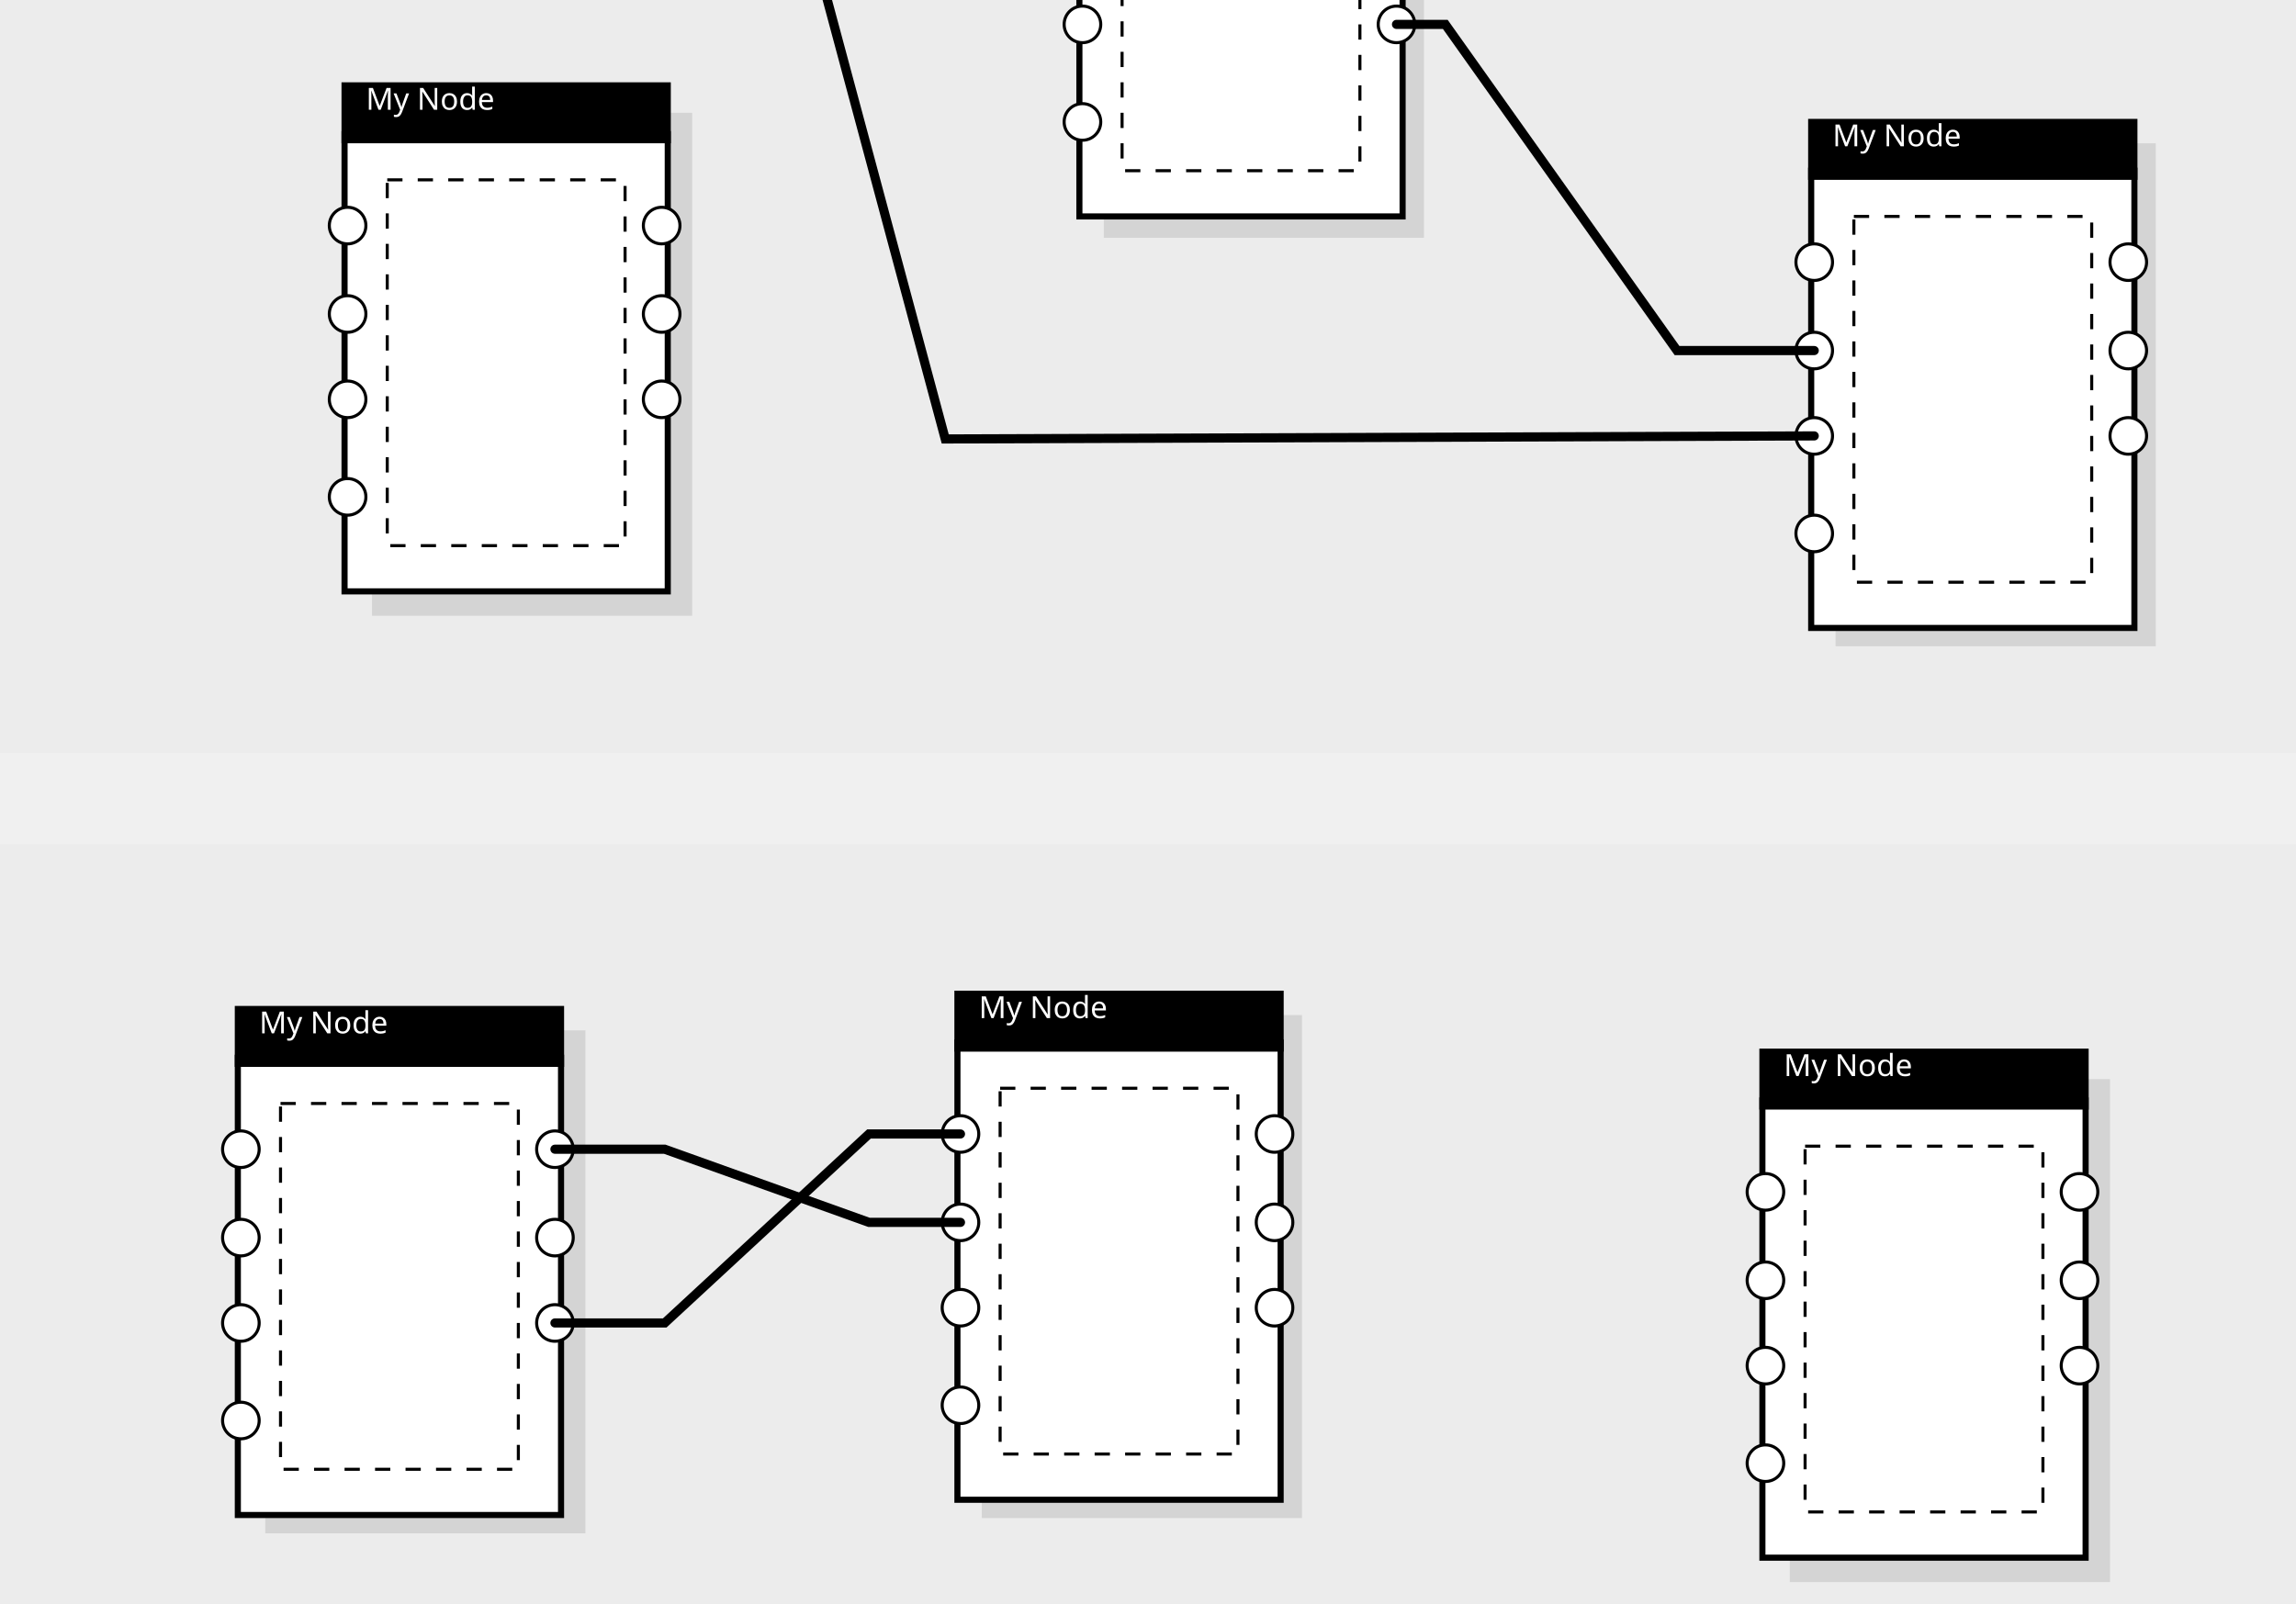
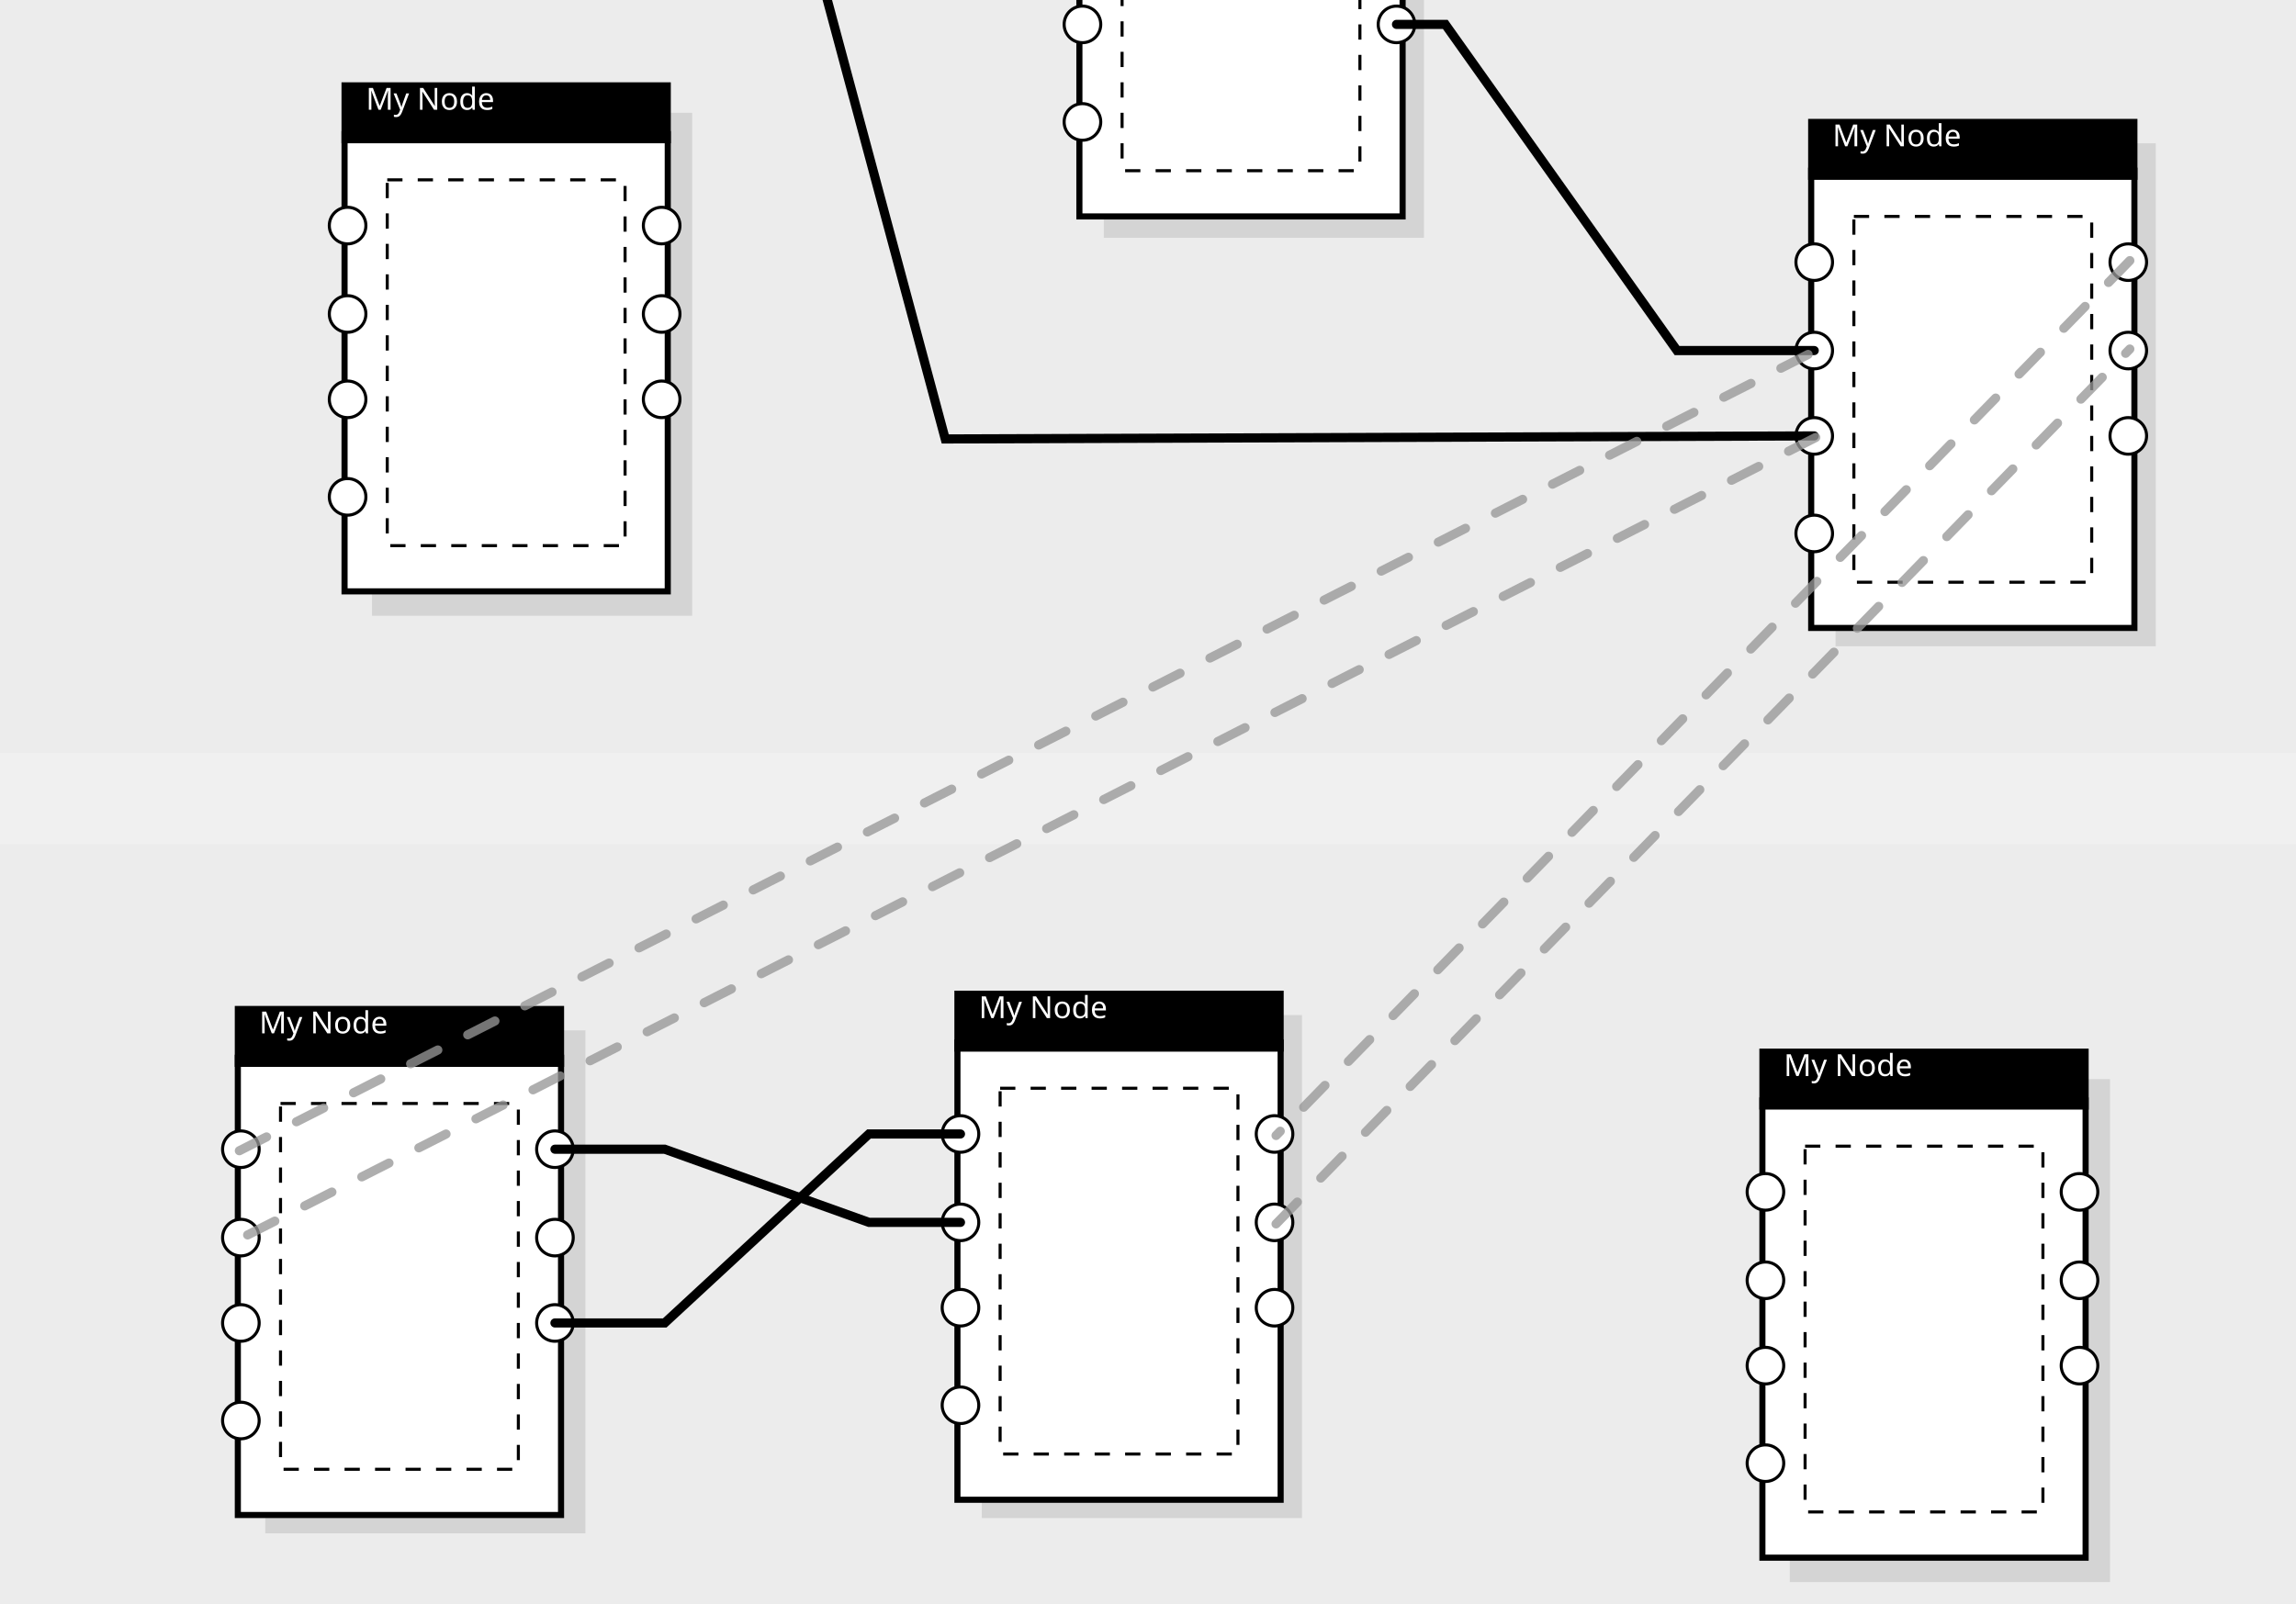
<svg xmlns="http://www.w3.org/2000/svg" width="753px" height="526px" viewBox="0 0 753 526" version="1.1">
  <description>Created with Sketch (http://www.bohemiancoding.com/sketch)</description>
  <defs />
  <g id="Page-1" stroke="none" stroke-width="1" fill="none" fill-rule="evenodd">
    <rect id="Rectangle-21" x="-181" y="-352" width="1184" height="954" />
    <rect id="Rectangle-1" fill="#ECECEC" x="-101" y="-279" width="1042" height="526" />
    <rect id="Rectangle-1" x="-111" y="-289" width="1042" height="526" />
    <rect id="Rectangle-1" fill="#ECECEC" x="-101" y="277" width="1042" height="272" />
    <rect id="Rectangle-1" x="-111" y="267" width="1042" height="272" />
    <g id="Node" transform="translate(108, 26)">
      <rect id="Rectangle-22" fill="#D4D4D4" x="14" y="11" width="105" height="165" />
      <path d="M5,18 L5,168 L111,168 L111,18 L5,18 Z" id="Rectangle-2" stroke="#000000" stroke-width="2" fill="#FFFFFF" />
      <rect id="Rectangle-3" stroke="#000000" stroke-width="2" fill="#000000" x="5" y="2" width="106" height="18" />
      <text id="My-Node" font-family="Lucida Grande" font-size="10" font-weight="normal" line-spacing="16" fill="#FFFFFF">
        <tspan x="12" y="10">My Node</tspan>
      </text>
      <circle id="Oval-1" stroke="#000000" fill="#FFFFFF" cx="6" cy="48" r="6" />
      <circle id="Oval-1" stroke="#000000" fill="#FFFFFF" cx="6" cy="77" r="6" />
      <circle id="Oval-1" stroke="#000000" fill="#FFFFFF" cx="6" cy="105" r="6" />
      <circle id="Oval-1" stroke="#000000" fill="#FFFFFF" cx="6" cy="137" r="6" />
      <circle id="Oval-1" stroke="#000000" fill="#FFFFFF" cx="109" cy="48" r="6" />
      <circle id="Oval-1" stroke="#000000" fill="#FFFFFF" cx="109" cy="77" r="6" />
      <circle id="Oval-1" stroke="#000000" fill="#FFFFFF" cx="109" cy="105" r="6" />
      <rect id="Rectangle-4" stroke="#000000" stroke-dasharray="5" x="19" y="33" width="78" height="120" />
    </g>
    <g id="Node" transform="translate(573, 343)">
      <rect id="Rectangle-22" fill="#D4D4D4" x="14" y="11" width="105" height="165" />
      <path d="M5,18 L5,168 L111,168 L111,18 L5,18 Z" id="Rectangle-2" stroke="#000000" stroke-width="2" fill="#FFFFFF" />
      <rect id="Rectangle-3" stroke="#000000" stroke-width="2" fill="#000000" x="5" y="2" width="106" height="18" />
      <text id="My-Node" font-family="Lucida Grande" font-size="10" font-weight="normal" line-spacing="16" fill="#FFFFFF">
        <tspan x="12" y="10">My Node</tspan>
      </text>
      <circle id="Oval-1" stroke="#000000" fill="#FFFFFF" cx="6" cy="48" r="6" />
      <circle id="Oval-1" stroke="#000000" fill="#FFFFFF" cx="6" cy="77" r="6" />
      <circle id="Oval-1" stroke="#000000" fill="#FFFFFF" cx="6" cy="105" r="6" />
      <circle id="Oval-1" stroke="#000000" fill="#FFFFFF" cx="6" cy="137" r="6" />
      <circle id="Oval-1" stroke="#000000" fill="#FFFFFF" cx="109" cy="48" r="6" />
      <circle id="Oval-1" stroke="#000000" fill="#FFFFFF" cx="109" cy="77" r="6" />
      <circle id="Oval-1" stroke="#000000" fill="#FFFFFF" cx="109" cy="105" r="6" />
      <rect id="Rectangle-4" stroke="#000000" stroke-dasharray="5" x="19" y="33" width="78" height="120" />
    </g>
    <g id="Node" transform="translate(349, -97)">
      <rect id="Rectangle-22" fill="#D4D4D4" x="13" y="10" width="105" height="165" />
      <path d="M5,18 L5,168 L111,168 L111,18 L5,18 Z" id="Rectangle-2" stroke="#000000" stroke-width="2" fill="#FFFFFF" />
      <circle id="Oval-1" stroke="#000000" fill="#FFFFFF" cx="6" cy="105" r="6" />
      <circle id="Oval-1" stroke="#000000" fill="#FFFFFF" cx="6" cy="137" r="6" />
      <circle id="Oval-1" stroke="#000000" fill="#FFFFFF" cx="109" cy="105" r="6" />
      <rect id="Rectangle-4" stroke="#000000" stroke-dasharray="5" x="19" y="33" width="78" height="120" />
    </g>
    <g id="Node" transform="translate(589, 38)">
      <rect id="Rectangle-22" fill="#D4D4D4" x="13" y="9" width="105" height="165" />
      <path d="M5,18 L5,168 L111,168 L111,18 L5,18 Z" id="Rectangle-2" stroke="#000000" stroke-width="2" fill="#FFFFFF" />
      <rect id="Rectangle-3" stroke="#000000" stroke-width="2" fill="#000000" x="5" y="2" width="106" height="18" />
      <text id="My-Node" font-family="Lucida Grande" font-size="10" font-weight="normal" line-spacing="16" fill="#FFFFFF">
        <tspan x="12" y="10">My Node</tspan>
      </text>
      <circle id="Oval-1" stroke="#000000" fill="#FFFFFF" cx="6" cy="48" r="6" />
      <circle id="Oval-1" stroke="#000000" fill="#FFFFFF" cx="6" cy="77" r="6" />
      <circle id="Oval-1" stroke="#000000" fill="#FFFFFF" cx="6" cy="105" r="6" />
      <circle id="Oval-1" stroke="#000000" fill="#FFFFFF" cx="6" cy="137" r="6" />
      <circle id="Oval-1" stroke="#000000" fill="#FFFFFF" cx="109" cy="48" r="6" />
      <circle id="Oval-1" stroke="#000000" fill="#FFFFFF" cx="109" cy="77" r="6" />
      <circle id="Oval-1" stroke="#000000" fill="#FFFFFF" cx="109" cy="105" r="6" />
      <rect id="Rectangle-4" stroke="#000000" stroke-dasharray="5" x="19" y="33" width="78" height="120" />
    </g>
    <g id="Node" transform="translate(73, 329)">
      <rect id="Rectangle-22" fill="#D4D4D4" x="14" y="9" width="105" height="165" />
      <path d="M5,18 L5,168 L111,168 L111,18 L5,18 Z" id="Rectangle-2" stroke="#000000" stroke-width="2" fill="#FFFFFF" />
      <rect id="Rectangle-3" stroke="#000000" stroke-width="2" fill="#000000" x="5" y="2" width="106" height="18" />
      <text id="My-Node" font-family="Lucida Grande" font-size="10" font-weight="normal" line-spacing="16" fill="#FFFFFF">
        <tspan x="12" y="10">My Node</tspan>
      </text>
      <circle id="Oval-1" stroke="#000000" fill="#FFFFFF" cx="6" cy="48" r="6" />
      <circle id="Oval-1" stroke="#000000" fill="#FFFFFF" cx="6" cy="77" r="6" />
      <circle id="Oval-1" stroke="#000000" fill="#FFFFFF" cx="6" cy="105" r="6" />
      <circle id="Oval-1" stroke="#000000" fill="#FFFFFF" cx="6" cy="137" r="6" />
      <circle id="Oval-1" stroke="#000000" fill="#FFFFFF" cx="109" cy="48" r="6" />
      <circle id="Oval-1" stroke="#000000" fill="#FFFFFF" cx="109" cy="77" r="6" />
      <circle id="Oval-1" stroke="#000000" fill="#FFFFFF" cx="109" cy="105" r="6" />
      <rect id="Rectangle-4" stroke="#000000" stroke-dasharray="5" x="19" y="33" width="78" height="120" />
    </g>
    <g id="Node" transform="translate(309, 324)">
      <rect id="Rectangle-22" fill="#D4D4D4" x="13" y="9" width="105" height="165" />
      <path d="M5,18 L5,168 L111,168 L111,18 L5,18 Z" id="Rectangle-2" stroke="#000000" stroke-width="2" fill="#FFFFFF" />
      <rect id="Rectangle-3" stroke="#000000" stroke-width="2" fill="#000000" x="5" y="2" width="106" height="18" />
      <text id="My-Node" font-family="Lucida Grande" font-size="10" font-weight="normal" line-spacing="16" fill="#FFFFFF">
        <tspan x="12" y="10">My Node</tspan>
      </text>
      <circle id="Oval-1" stroke="#000000" fill="#FFFFFF" cx="6" cy="48" r="6" />
      <circle id="Oval-1" stroke="#000000" fill="#FFFFFF" cx="6" cy="77" r="6" />
      <circle id="Oval-1" stroke="#000000" fill="#FFFFFF" cx="6" cy="105" r="6" />
      <circle id="Oval-1" stroke="#000000" fill="#FFFFFF" cx="6" cy="137" r="6" />
      <circle id="Oval-1" stroke="#000000" fill="#FFFFFF" cx="109" cy="48" r="6" />
      <circle id="Oval-1" stroke="#000000" fill="#FFFFFF" cx="109" cy="77" r="6" />
      <circle id="Oval-1" stroke="#000000" fill="#FFFFFF" cx="109" cy="105" r="6" />
      <rect id="Rectangle-4" stroke="#000000" stroke-dasharray="5" x="19" y="33" width="78" height="120" />
    </g>
    <path d="M458,8 L474,8 L550,115 L595,115" id="Path-1" stroke="#000000" stroke-width="3" stroke-linecap="round" />
    <path d="M182,372 L218,372 L285,434 L315,434" id="Path-1" stroke="#000000" stroke-width="3" stroke-linecap="round" transform="translate(248.5, 403) scale(1, -1) translate(-248.5, -403) " />
    <path d="M182,377 L218,377 L285,401 L315,401" id="Path-1" stroke="#000000" stroke-width="3" stroke-linecap="round" />
    <path d="M87,-139 L234,-139 L310,144 L595,143" id="Path-1" stroke="#000000" stroke-width="3" stroke-linecap="round" />
+     <g id="Projection-Info" transform="translate(78, 85)" stroke="#979797" stroke-opacity="0.777" stroke-width="3" stroke-linecap="round" stroke-linejoin="round" stroke-dasharray="10,11">
+       <path d="M620.5,0.5 L340.5,287.5" id="Path-5" />
+       <path d="M517.5,58.5 L0.5,321.5" id="Path-6" />
+       <path d="M340.5,316.5 L620.5,29.5" id="Path-7" />
+       <path d="M0.5,292.5 L516.5,30.5" id="Path-7" />
+     </g>
  </g>
</svg>
